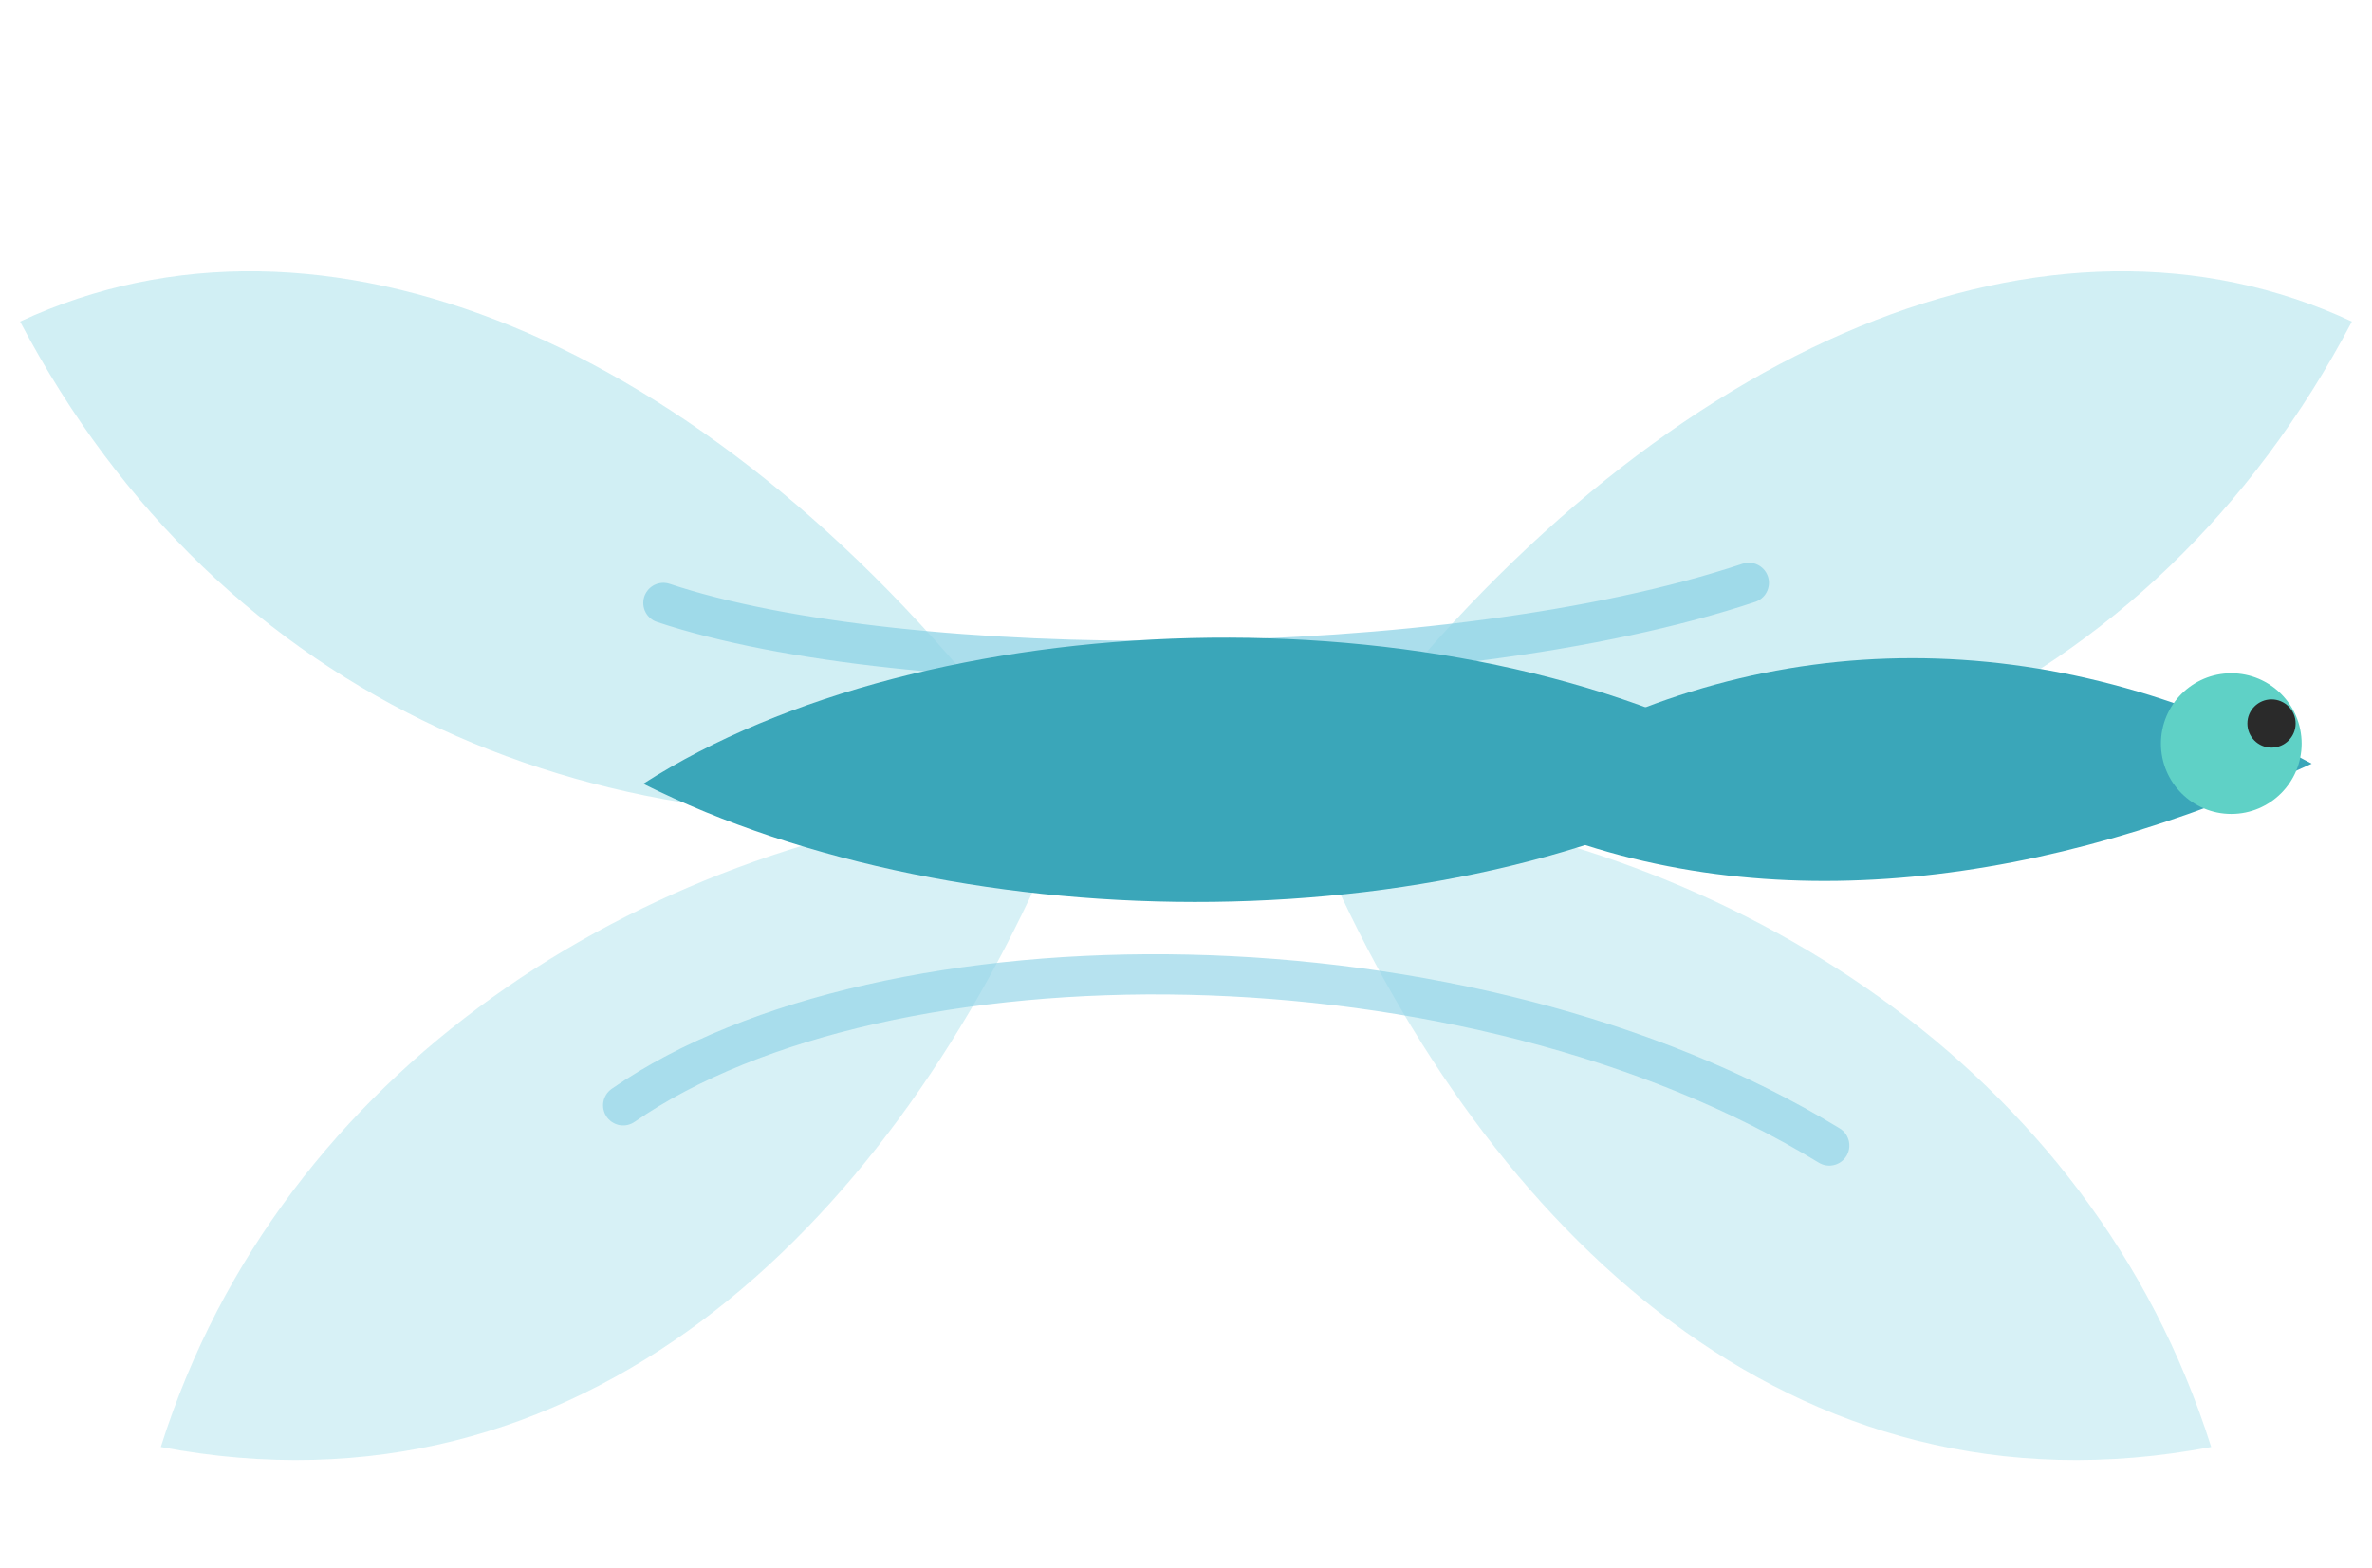
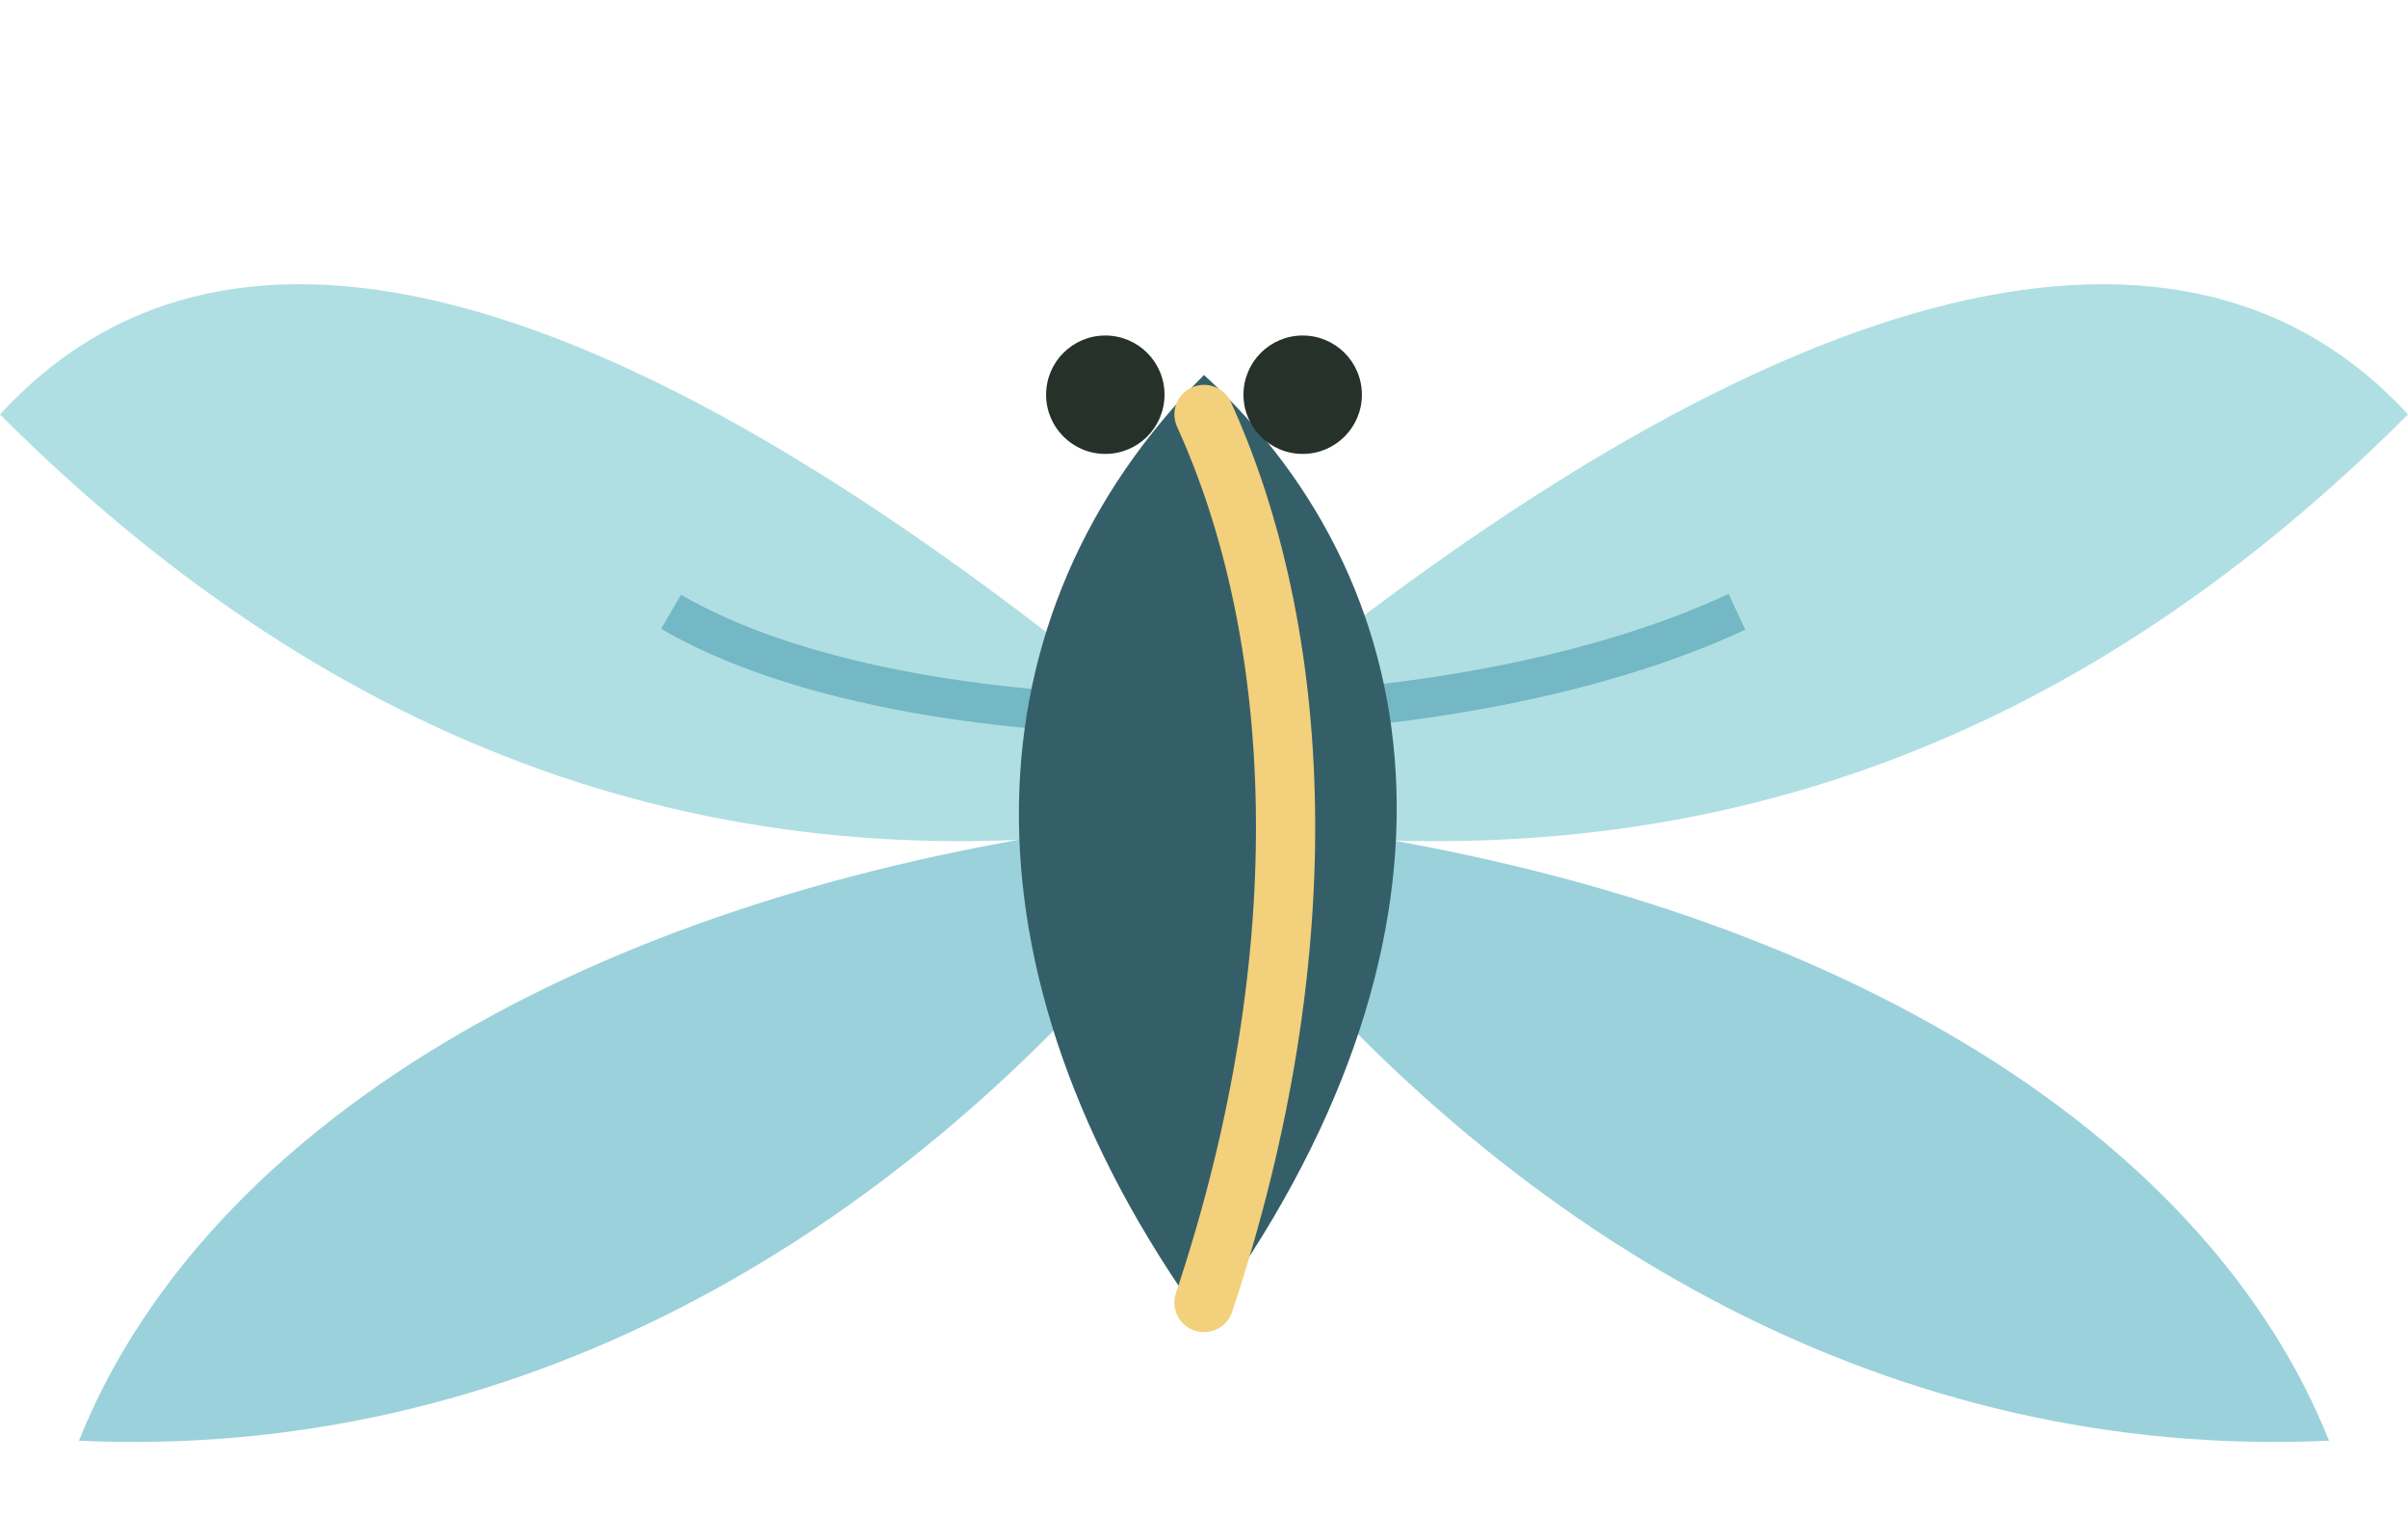
- <svg xmlns="http://www.w3.org/2000/svg" width="118" height="78" viewBox="0 0 118 78">
-   <path d="M50 36C35 17 16 9 1 16C11 35 30 43 51 40Z" fill="#bfe9f0" opacity="0.72" />
-   <path d="M50 40C32 42 14 53 8 72C29 76 44 61 52 43Z" fill="#bfe9f0" opacity="0.62" />
-   <path d="M68 36C83 17 102 9 117 16C107 35 88 43 67 40Z" fill="#bfe9f0" opacity="0.72" />
-   <path d="M68 40C86 42 104 53 110 72C89 76 74 61 66 43Z" fill="#bfe9f0" opacity="0.62" />
-   <path d="M33 30C45 34 72 34 87 29" fill="none" stroke="#8fd3e6" stroke-width="2" stroke-linecap="round" opacity="0.75" />
-   <path d="M31 55C44 46 73 46 91 57" fill="none" stroke="#8fd3e6" stroke-width="2" stroke-linecap="round" opacity="0.65" />
-   <path d="M32 39C46 30 72 29 88 38C73 47 48 47 32 39Z" fill="#3aa6b9" />
-   <path d="M76 38C88 31 102 31 115 38C102 44 88 46 76 41Z" fill="#3aa6b9" />
-   <circle cx="111" cy="37" r="3.5" fill="#5fd1c6" />
-   <circle cx="113" cy="36" r="1.2" fill="#2a2a2a" />
+ <svg xmlns="http://www.w3.org/2000/svg" width="122" height="78" viewBox="0 0 122 78">
+   <path d="M58 36C30 13 11 9 0 21C16 37 35 45 58 42Z" fill="#9ed8dc" opacity="0.82" />
+   <path d="M63 36C91 13 111 9 122 21C106 37 87 45 63 42Z" fill="#9ed8dc" opacity="0.82" />
+   <path d="M55 42C28 46 10 58 4 73C26 74 45 63 59 46Z" fill="#7fc4d1" opacity="0.78" />
+   <path d="M67 42C94 46 112 58 118 73C96 74 77 63 63 46Z" fill="#7fc4d1" opacity="0.78" />
+   <path d="M34 31C46 38 73 38 88 31" fill="none" stroke="#5aa8b8" stroke-width="2" opacity="0.7" />
+   <path d="M61 19C73 30 75 48 61 67C48 49 49 31 61 19Z" fill="#355f68" />
+   <path d="M61 21C66 32 67 48 61 66" fill="none" stroke="#f3d07b" stroke-width="3" stroke-linecap="round" />
+   <circle cx="56" cy="20" r="3" fill="#26312a" />
+   <circle cx="66" cy="20" r="3" fill="#26312a" />
</svg>
